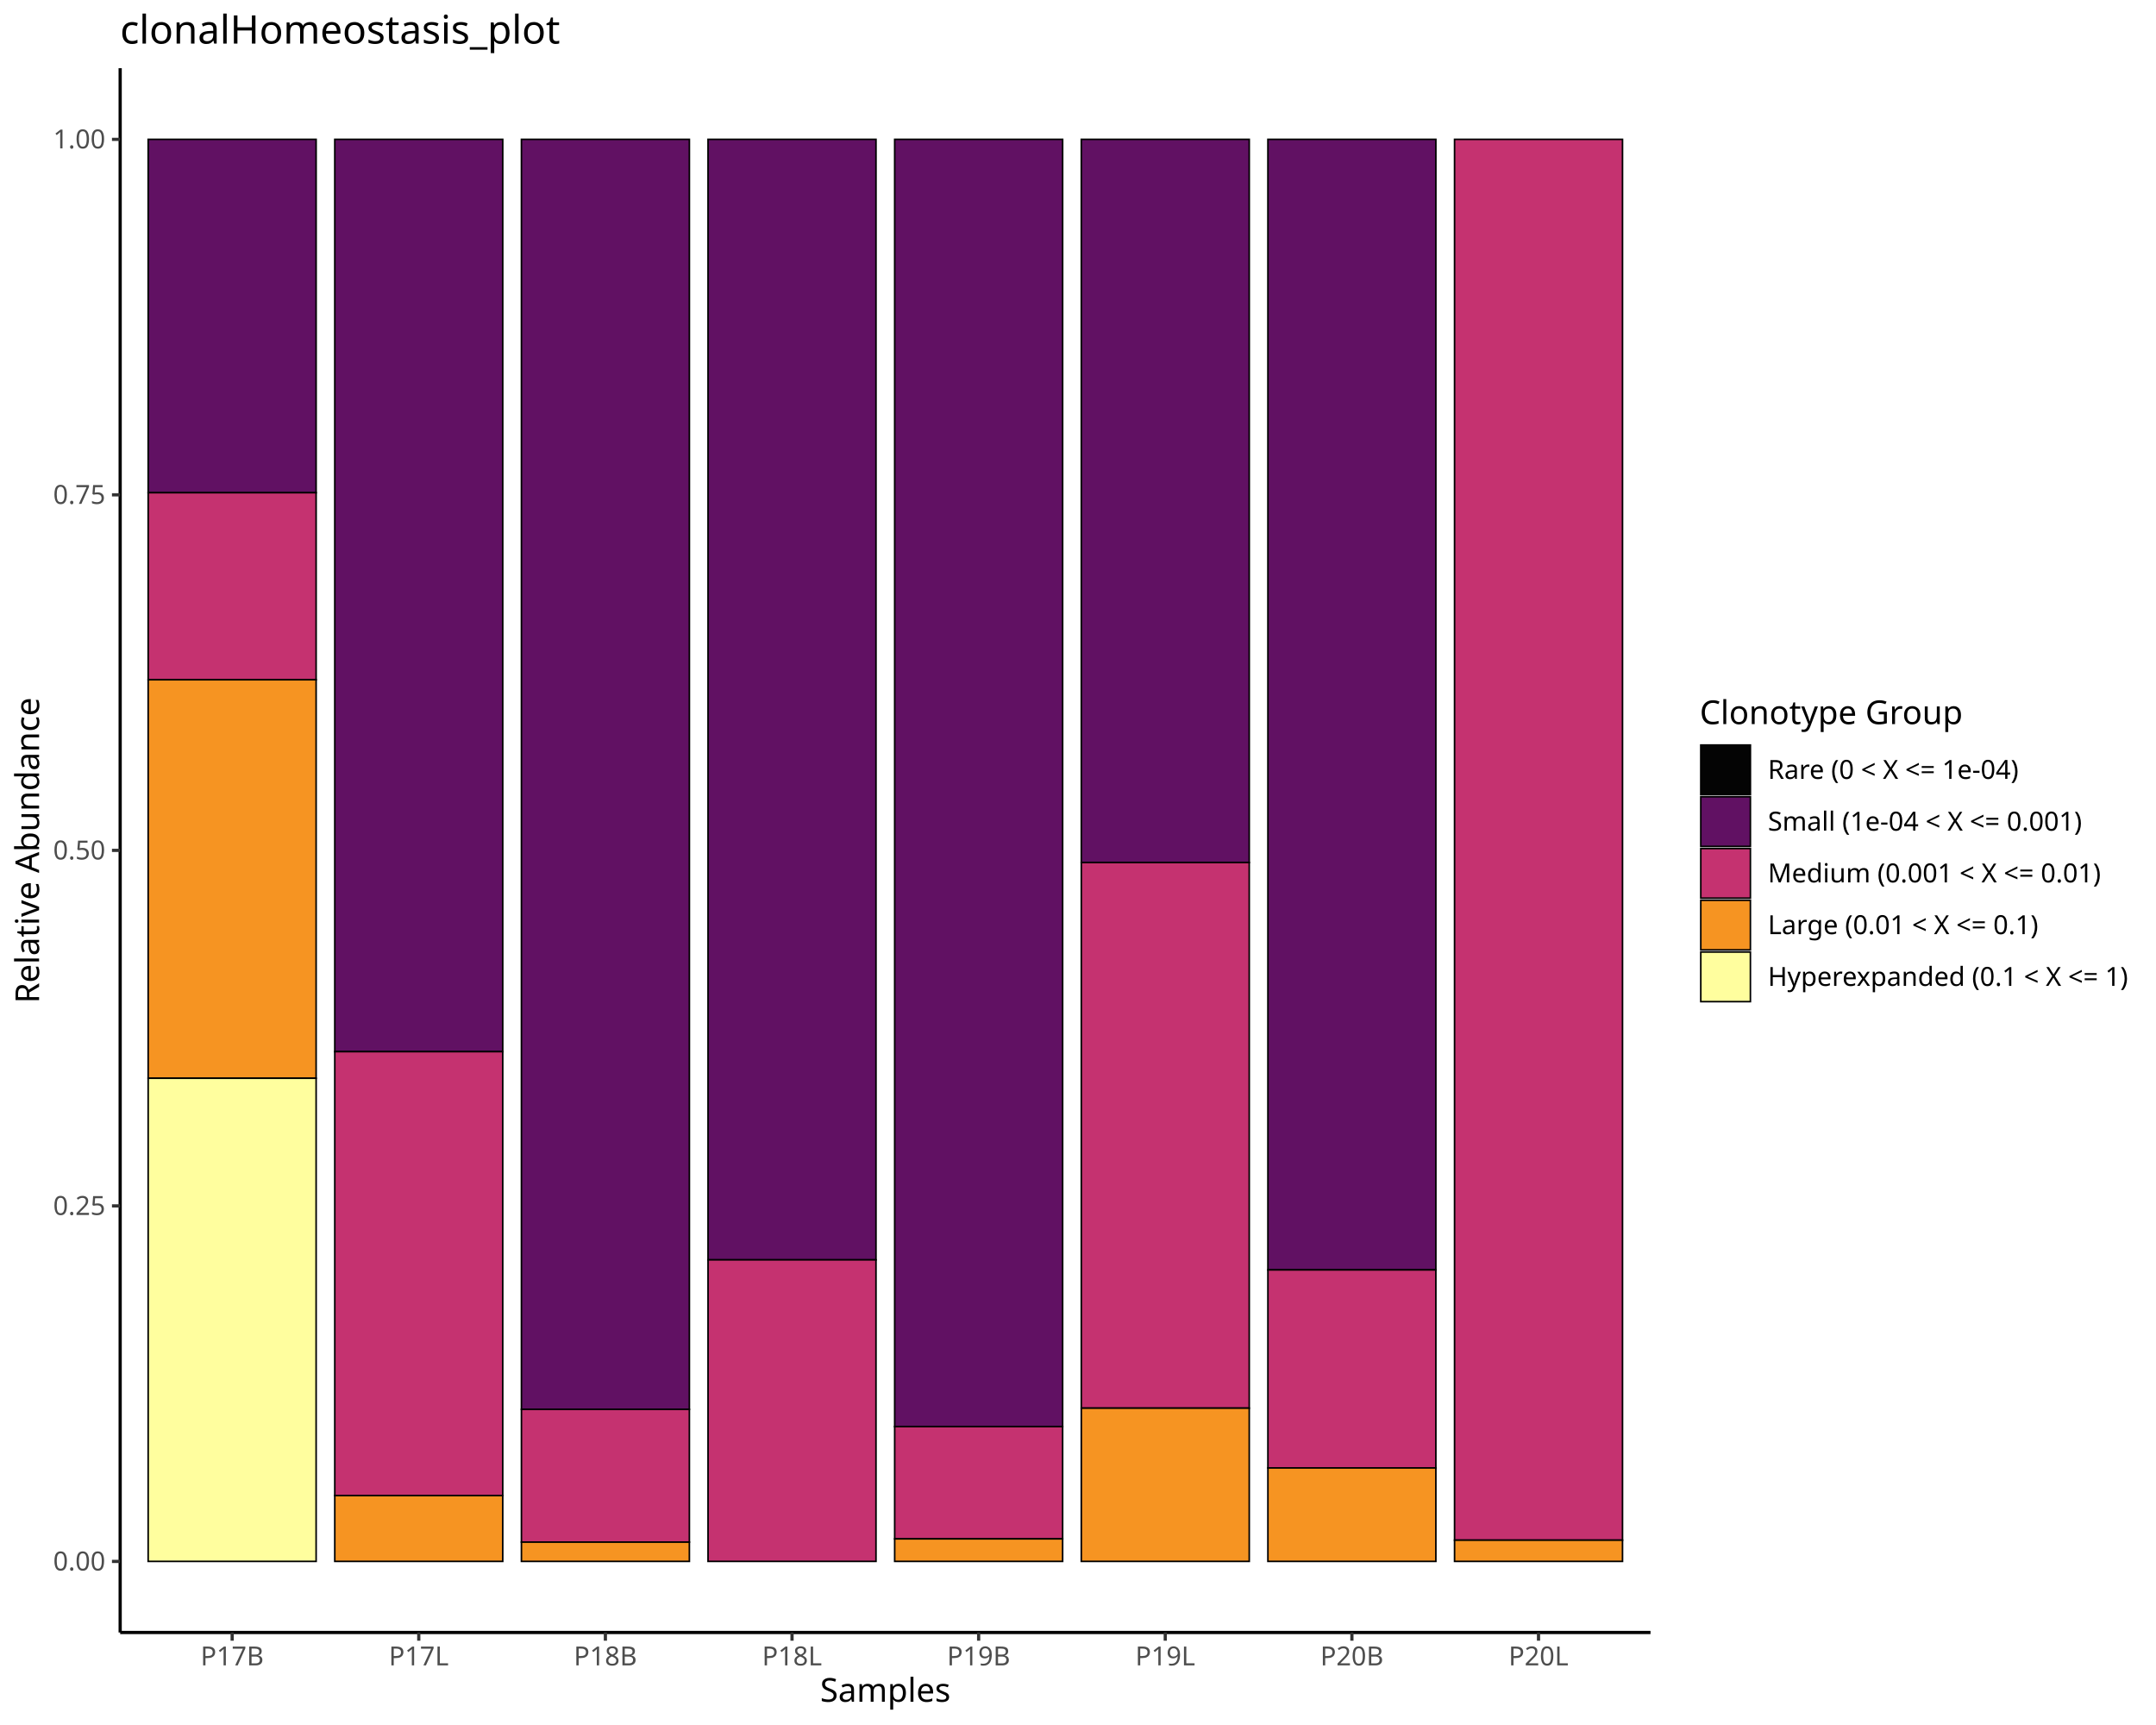
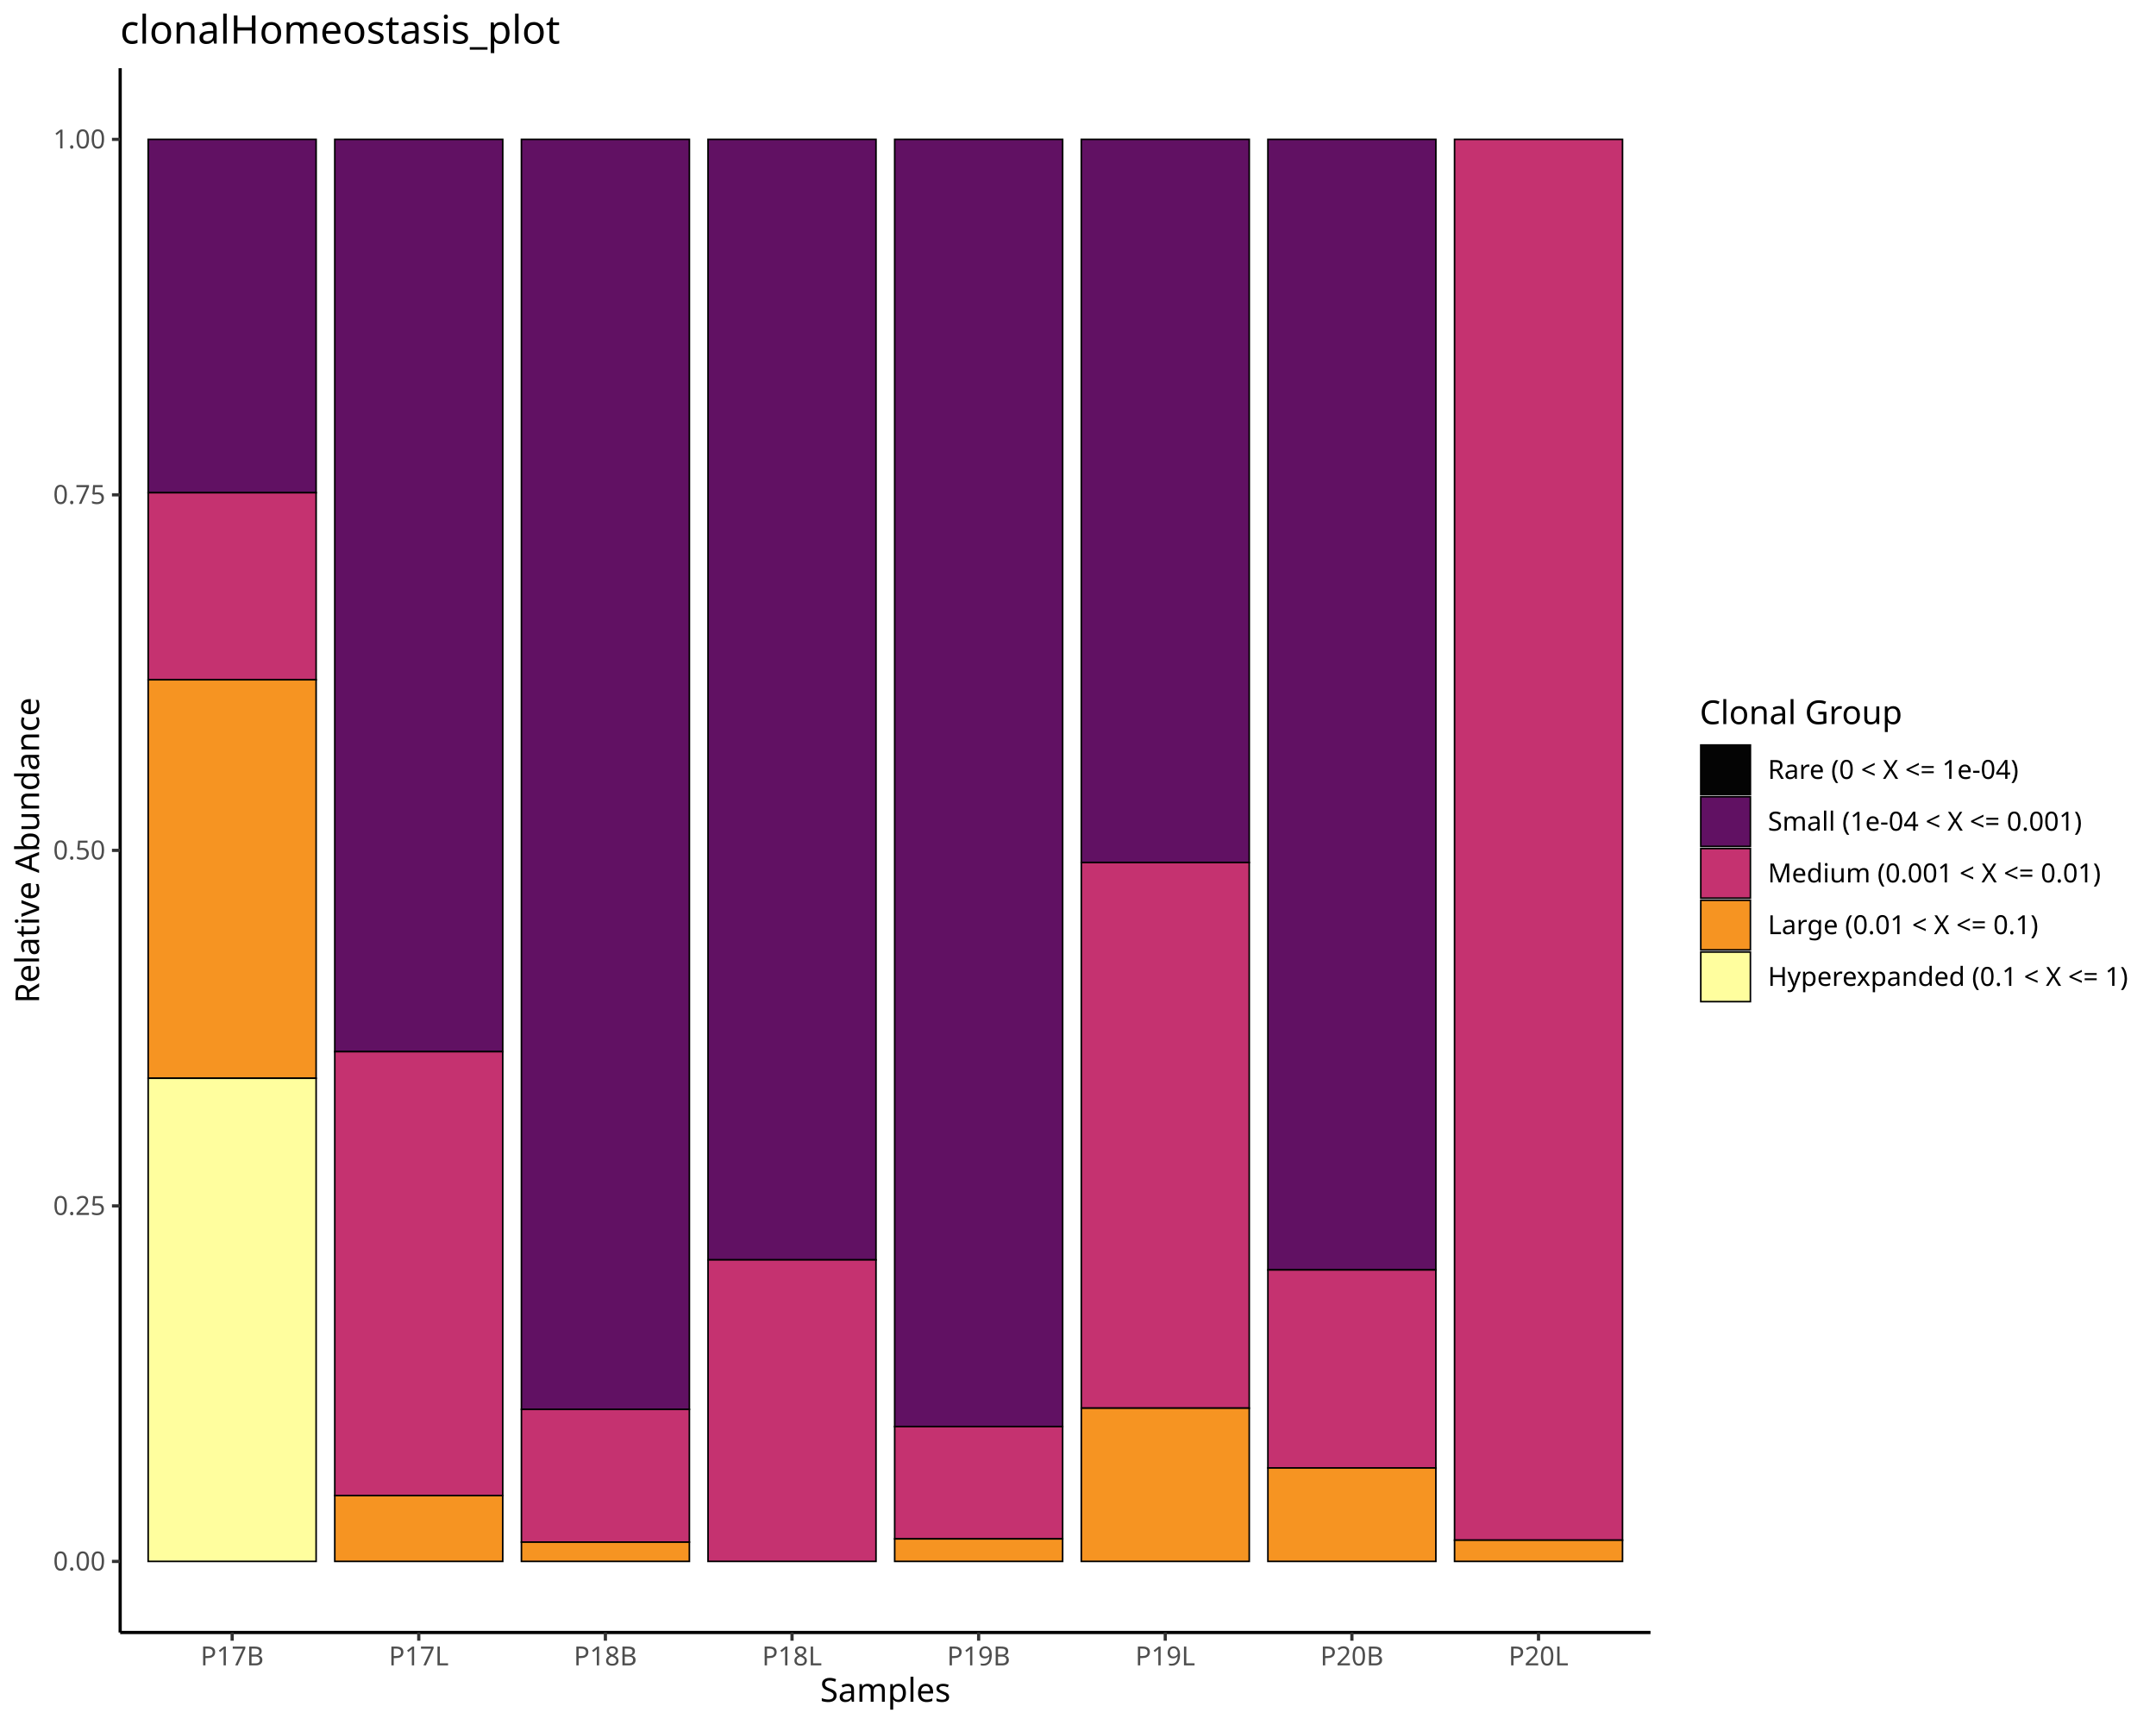
<svg xmlns="http://www.w3.org/2000/svg" class="svglite" data-engine-version="2.0" width="720.00pt" height="576.00pt" viewBox="0 0 720.00 576.00">
  <defs>
    <style type="text/css">
    .svglite line, .svglite polyline, .svglite polygon, .svglite path, .svglite rect, .svglite circle {
      fill: none;
      stroke: #000000;
      stroke-linecap: round;
      stroke-linejoin: round;
      stroke-miterlimit: 10.00;
    }
  </style>
  </defs>
  <rect width="100%" height="100%" style="stroke: none; fill: #FFFFFF;" />
  <defs>
    <clipPath id="cpMC4wMHw3MjAuMDB8MC4wMHw1NzYuMDA=">
      <rect x="0.00" y="0.00" width="720.00" height="576.00" />
    </clipPath>
  </defs>
  <g clip-path="url(#cpMC4wMHw3MjAuMDB8MC4wMHw1NzYuMDA=)">
    <rect x="0.00" y="0.00" width="720.00" height="576.00" style="stroke-width: 1.07; stroke: #FFFFFF; fill: #FFFFFF;" />
  </g>
  <defs>
    <clipPath id="cpNDAuMTN8NTUxLjE5fDIyLjc4fDU0NS4xMQ==">
      <rect x="40.13" y="22.78" width="511.05" height="522.33" />
    </clipPath>
  </defs>
  <g clip-path="url(#cpNDAuMTN8NTUxLjE5fDIyLjc4fDU0NS4xMQ==)">
    <rect x="40.13" y="22.78" width="511.05" height="522.33" style="stroke-width: 1.07; stroke: none; fill: #FFFFFF;" />
    <rect x="49.48" y="46.53" width="56.09" height="0.00" style="stroke-width: 0.53; stroke-linecap: butt; stroke-linejoin: miter; fill: #040404;" />
    <rect x="111.80" y="46.53" width="56.09" height="0.00" style="stroke-width: 0.53; stroke-linecap: butt; stroke-linejoin: miter; fill: #040404;" />
    <rect x="174.13" y="46.53" width="56.09" height="0.00" style="stroke-width: 0.53; stroke-linecap: butt; stroke-linejoin: miter; fill: #040404;" />
    <rect x="236.45" y="46.53" width="56.09" height="0.00" style="stroke-width: 0.53; stroke-linecap: butt; stroke-linejoin: miter; fill: #040404;" />
    <rect x="298.78" y="46.53" width="56.09" height="0.00" style="stroke-width: 0.53; stroke-linecap: butt; stroke-linejoin: miter; fill: #040404;" />
    <rect x="361.10" y="46.53" width="56.09" height="0.00" style="stroke-width: 0.53; stroke-linecap: butt; stroke-linejoin: miter; fill: #040404;" />
    <rect x="423.42" y="46.53" width="56.09" height="0.00" style="stroke-width: 0.53; stroke-linecap: butt; stroke-linejoin: miter; fill: #040404;" />
    <rect x="485.75" y="46.53" width="56.09" height="0.00" style="stroke-width: 0.53; stroke-linecap: butt; stroke-linejoin: miter; fill: #040404;" />
    <rect x="49.48" y="46.53" width="56.09" height="117.99" style="stroke-width: 0.53; stroke-linecap: butt; stroke-linejoin: miter; fill: #611163;" />
    <rect x="111.80" y="46.53" width="56.09" height="304.64" style="stroke-width: 0.53; stroke-linecap: butt; stroke-linejoin: miter; fill: #611163;" />
    <rect x="174.13" y="46.53" width="56.09" height="424.07" style="stroke-width: 0.53; stroke-linecap: butt; stroke-linejoin: miter; fill: #611163;" />
    <rect x="236.45" y="46.53" width="56.09" height="374.15" style="stroke-width: 0.53; stroke-linecap: butt; stroke-linejoin: miter; fill: #611163;" />
    <rect x="298.78" y="46.53" width="56.09" height="429.84" style="stroke-width: 0.53; stroke-linecap: butt; stroke-linejoin: miter; fill: #611163;" />
    <rect x="361.10" y="46.53" width="56.09" height="241.48" style="stroke-width: 0.53; stroke-linecap: butt; stroke-linejoin: miter; fill: #611163;" />
    <rect x="423.42" y="46.53" width="56.09" height="377.51" style="stroke-width: 0.53; stroke-linecap: butt; stroke-linejoin: miter; fill: #611163;" />
    <rect x="485.75" y="46.53" width="56.09" height="0.00" style="stroke-width: 0.53; stroke-linecap: butt; stroke-linejoin: miter; fill: #611163;" />
    <rect x="49.48" y="164.52" width="56.09" height="62.47" style="stroke-width: 0.53; stroke-linecap: butt; stroke-linejoin: miter; fill: #C53270;" />
    <rect x="111.80" y="351.16" width="56.09" height="148.21" style="stroke-width: 0.53; stroke-linecap: butt; stroke-linejoin: miter; fill: #C53270;" />
    <rect x="174.13" y="470.60" width="56.09" height="44.34" style="stroke-width: 0.53; stroke-linecap: butt; stroke-linejoin: miter; fill: #C53270;" />
    <rect x="236.45" y="420.68" width="56.09" height="100.69" style="stroke-width: 0.53; stroke-linecap: butt; stroke-linejoin: miter; fill: #C53270;" />
    <rect x="298.78" y="476.36" width="56.09" height="37.48" style="stroke-width: 0.53; stroke-linecap: butt; stroke-linejoin: miter; fill: #C53270;" />
    <rect x="361.10" y="288.01" width="56.09" height="182.19" style="stroke-width: 0.53; stroke-linecap: butt; stroke-linejoin: miter; fill: #C53270;" />
    <rect x="423.42" y="424.04" width="56.09" height="66.12" style="stroke-width: 0.53; stroke-linecap: butt; stroke-linejoin: miter; fill: #C53270;" />
    <rect x="485.75" y="46.53" width="56.09" height="467.76" style="stroke-width: 0.53; stroke-linecap: butt; stroke-linejoin: miter; fill: #C53270;" />
    <rect x="49.48" y="226.98" width="56.09" height="133.06" style="stroke-width: 0.53; stroke-linecap: butt; stroke-linejoin: miter; fill: #F69422;" />
    <rect x="111.80" y="499.38" width="56.09" height="21.99" style="stroke-width: 0.53; stroke-linecap: butt; stroke-linejoin: miter; fill: #F69422;" />
    <rect x="174.13" y="514.93" width="56.09" height="6.44" style="stroke-width: 0.53; stroke-linecap: butt; stroke-linejoin: miter; fill: #F69422;" />
    <rect x="236.45" y="521.37" width="56.09" height="0.00" style="stroke-width: 0.53; stroke-linecap: butt; stroke-linejoin: miter; fill: #F69422;" />
    <rect x="298.78" y="513.85" width="56.09" height="7.52" style="stroke-width: 0.53; stroke-linecap: butt; stroke-linejoin: miter; fill: #F69422;" />
    <rect x="361.10" y="470.20" width="56.09" height="51.17" style="stroke-width: 0.53; stroke-linecap: butt; stroke-linejoin: miter; fill: #F69422;" />
    <rect x="423.42" y="490.16" width="56.09" height="31.21" style="stroke-width: 0.53; stroke-linecap: butt; stroke-linejoin: miter; fill: #F69422;" />
    <rect x="485.75" y="514.28" width="56.09" height="7.09" style="stroke-width: 0.53; stroke-linecap: butt; stroke-linejoin: miter; fill: #F69422;" />
    <rect x="49.48" y="360.04" width="56.09" height="161.33" style="stroke-width: 0.53; stroke-linecap: butt; stroke-linejoin: miter; fill: #FFFE9E;" />
    <rect x="111.80" y="521.37" width="56.09" height="0.00" style="stroke-width: 0.53; stroke-linecap: butt; stroke-linejoin: miter; fill: #FFFE9E;" />
    <rect x="174.13" y="521.37" width="56.09" height="0.00" style="stroke-width: 0.53; stroke-linecap: butt; stroke-linejoin: miter; fill: #FFFE9E;" />
    <rect x="236.45" y="521.37" width="56.09" height="0.00" style="stroke-width: 0.53; stroke-linecap: butt; stroke-linejoin: miter; fill: #FFFE9E;" />
    <rect x="298.78" y="521.37" width="56.09" height="0.00" style="stroke-width: 0.53; stroke-linecap: butt; stroke-linejoin: miter; fill: #FFFE9E;" />
    <rect x="361.10" y="521.37" width="56.09" height="0.00" style="stroke-width: 0.53; stroke-linecap: butt; stroke-linejoin: miter; fill: #FFFE9E;" />
    <rect x="423.42" y="521.37" width="56.09" height="0.00" style="stroke-width: 0.53; stroke-linecap: butt; stroke-linejoin: miter; fill: #FFFE9E;" />
    <rect x="485.75" y="521.37" width="56.09" height="0.00" style="stroke-width: 0.53; stroke-linecap: butt; stroke-linejoin: miter; fill: #FFFE9E;" />
  </g>
  <g clip-path="url(#cpMC4wMHw3MjAuMDB8MC4wMHw1NzYuMDA=)">
    <polyline points="40.13,545.11 40.13,22.78 " style="stroke-width: 1.07; stroke-linecap: butt;" />
    <text x="35.20" y="524.40" text-anchor="end" style="font-size: 8.80px; fill: #4D4D4D; font-family: sans;" textLength="17.13px" lengthAdjust="spacingAndGlyphs">0.00</text>
    <text x="35.20" y="405.69" text-anchor="end" style="font-size: 8.80px; fill: #4D4D4D; font-family: sans;" textLength="17.13px" lengthAdjust="spacingAndGlyphs">0.25</text>
    <text x="35.20" y="286.98" text-anchor="end" style="font-size: 8.80px; fill: #4D4D4D; font-family: sans;" textLength="17.13px" lengthAdjust="spacingAndGlyphs">0.50</text>
    <text x="35.20" y="168.26" text-anchor="end" style="font-size: 8.80px; fill: #4D4D4D; font-family: sans;" textLength="17.13px" lengthAdjust="spacingAndGlyphs">0.75</text>
    <text x="35.20" y="49.55" text-anchor="end" style="font-size: 8.80px; fill: #4D4D4D; font-family: sans;" textLength="17.13px" lengthAdjust="spacingAndGlyphs">1.00</text>
    <polyline points="37.39,521.37 40.13,521.37 " style="stroke-width: 1.07; stroke: #333333; stroke-linecap: butt;" />
    <polyline points="37.39,402.66 40.13,402.66 " style="stroke-width: 1.07; stroke: #333333; stroke-linecap: butt;" />
    <polyline points="37.39,283.95 40.13,283.95 " style="stroke-width: 1.07; stroke: #333333; stroke-linecap: butt;" />
    <polyline points="37.39,165.24 40.13,165.24 " style="stroke-width: 1.07; stroke: #333333; stroke-linecap: butt;" />
    <polyline points="37.39,46.53 40.13,46.53 " style="stroke-width: 1.07; stroke: #333333; stroke-linecap: butt;" />
    <polyline points="40.13,545.11 551.19,545.11 " style="stroke-width: 1.07; stroke-linecap: butt;" />
    <polyline points="77.53,547.85 77.53,545.11 " style="stroke-width: 1.07; stroke: #333333; stroke-linecap: butt;" />
    <polyline points="139.85,547.85 139.85,545.11 " style="stroke-width: 1.07; stroke: #333333; stroke-linecap: butt;" />
    <polyline points="202.17,547.85 202.17,545.11 " style="stroke-width: 1.07; stroke: #333333; stroke-linecap: butt;" />
    <polyline points="264.50,547.85 264.50,545.11 " style="stroke-width: 1.07; stroke: #333333; stroke-linecap: butt;" />
    <polyline points="326.82,547.85 326.82,545.11 " style="stroke-width: 1.07; stroke: #333333; stroke-linecap: butt;" />
    <polyline points="389.14,547.85 389.14,545.11 " style="stroke-width: 1.07; stroke: #333333; stroke-linecap: butt;" />
    <polyline points="451.47,547.85 451.47,545.11 " style="stroke-width: 1.07; stroke: #333333; stroke-linecap: butt;" />
    <polyline points="513.79,547.85 513.79,545.11 " style="stroke-width: 1.07; stroke: #333333; stroke-linecap: butt;" />
    <text x="77.53" y="556.10" text-anchor="middle" style="font-size: 8.80px; fill: #4D4D4D; font-family: sans;" textLength="21.53px" lengthAdjust="spacingAndGlyphs">P17B</text>
    <text x="139.85" y="556.10" text-anchor="middle" style="font-size: 8.80px; fill: #4D4D4D; font-family: sans;" textLength="20.56px" lengthAdjust="spacingAndGlyphs">P17L</text>
    <text x="202.17" y="556.10" text-anchor="middle" style="font-size: 8.80px; fill: #4D4D4D; font-family: sans;" textLength="21.53px" lengthAdjust="spacingAndGlyphs">P18B</text>
    <text x="264.50" y="556.10" text-anchor="middle" style="font-size: 8.80px; fill: #4D4D4D; font-family: sans;" textLength="20.56px" lengthAdjust="spacingAndGlyphs">P18L</text>
    <text x="326.82" y="556.10" text-anchor="middle" style="font-size: 8.80px; fill: #4D4D4D; font-family: sans;" textLength="21.53px" lengthAdjust="spacingAndGlyphs">P19B</text>
    <text x="389.14" y="556.10" text-anchor="middle" style="font-size: 8.80px; fill: #4D4D4D; font-family: sans;" textLength="20.56px" lengthAdjust="spacingAndGlyphs">P19L</text>
    <text x="451.47" y="556.10" text-anchor="middle" style="font-size: 8.80px; fill: #4D4D4D; font-family: sans;" textLength="21.53px" lengthAdjust="spacingAndGlyphs">P20B</text>
    <text x="513.79" y="556.10" text-anchor="middle" style="font-size: 8.80px; fill: #4D4D4D; font-family: sans;" textLength="20.56px" lengthAdjust="spacingAndGlyphs">P20L</text>
    <text x="295.66" y="568.24" text-anchor="middle" style="font-size: 11.00px; font-family: sans;" textLength="42.81px" lengthAdjust="spacingAndGlyphs">Samples</text>
    <text transform="translate(13.05,283.95) rotate(-90)" text-anchor="middle" style="font-size: 11.00px; font-family: sans;" textLength="98.47px" lengthAdjust="spacingAndGlyphs">Relative Abundance</text>
    <rect x="562.14" y="227.60" width="152.38" height="112.69" style="stroke-width: 1.07; stroke: none; fill: #FFFFFF;" />
-     <text x="567.62" y="241.79" style="font-size: 11.00px; font-family: sans;" textLength="83.17px" lengthAdjust="spacingAndGlyphs">Clonotype Group</text>
+     <text x="567.62" y="241.79" style="font-size: 11.00px; font-family: sans;" textLength="64.82px" lengthAdjust="spacingAndGlyphs">Clonal Group</text>
    <rect x="567.98" y="248.77" width="16.57" height="16.57" style="stroke-width: 0.53; stroke-linecap: butt; stroke-linejoin: miter; fill: #040404;" />
    <rect x="567.98" y="266.05" width="16.57" height="16.57" style="stroke-width: 0.53; stroke-linecap: butt; stroke-linejoin: miter; fill: #611163;" />
    <rect x="567.98" y="283.33" width="16.57" height="16.57" style="stroke-width: 0.53; stroke-linecap: butt; stroke-linejoin: miter; fill: #C53270;" />
    <rect x="567.98" y="300.61" width="16.57" height="16.57" style="stroke-width: 0.53; stroke-linecap: butt; stroke-linejoin: miter; fill: #F69422;" />
    <rect x="567.98" y="317.89" width="16.57" height="16.57" style="stroke-width: 0.53; stroke-linecap: butt; stroke-linejoin: miter; fill: #FFFE9E;" />
    <text x="590.38" y="260.08" style="font-size: 8.80px; font-family: sans;" textLength="85.86px" lengthAdjust="spacingAndGlyphs">Rare (0 &lt; X &lt;= 1e-04)</text>
    <text x="590.38" y="277.36" style="font-size: 8.80px; font-family: sans;" textLength="105.92px" lengthAdjust="spacingAndGlyphs">Small (1e-04 &lt; X &lt;= 0.001)</text>
    <text x="590.38" y="294.64" style="font-size: 8.80px; font-family: sans;" textLength="109.84px" lengthAdjust="spacingAndGlyphs">Medium (0.001 &lt; X &lt;= 0.01)</text>
    <text x="590.38" y="311.92" style="font-size: 8.80px; font-family: sans;" textLength="91.25px" lengthAdjust="spacingAndGlyphs">Large (0.01 &lt; X &lt;= 0.1)</text>
    <text x="590.38" y="329.20" style="font-size: 8.80px; font-family: sans;" textLength="118.66px" lengthAdjust="spacingAndGlyphs">Hyperexpanded (0.1 &lt; X &lt;= 1)</text>
    <text x="40.13" y="14.56" style="font-size: 13.20px; font-family: sans;" textLength="139.43px" lengthAdjust="spacingAndGlyphs">clonalHomeostasis_plot</text>
  </g>
</svg>
